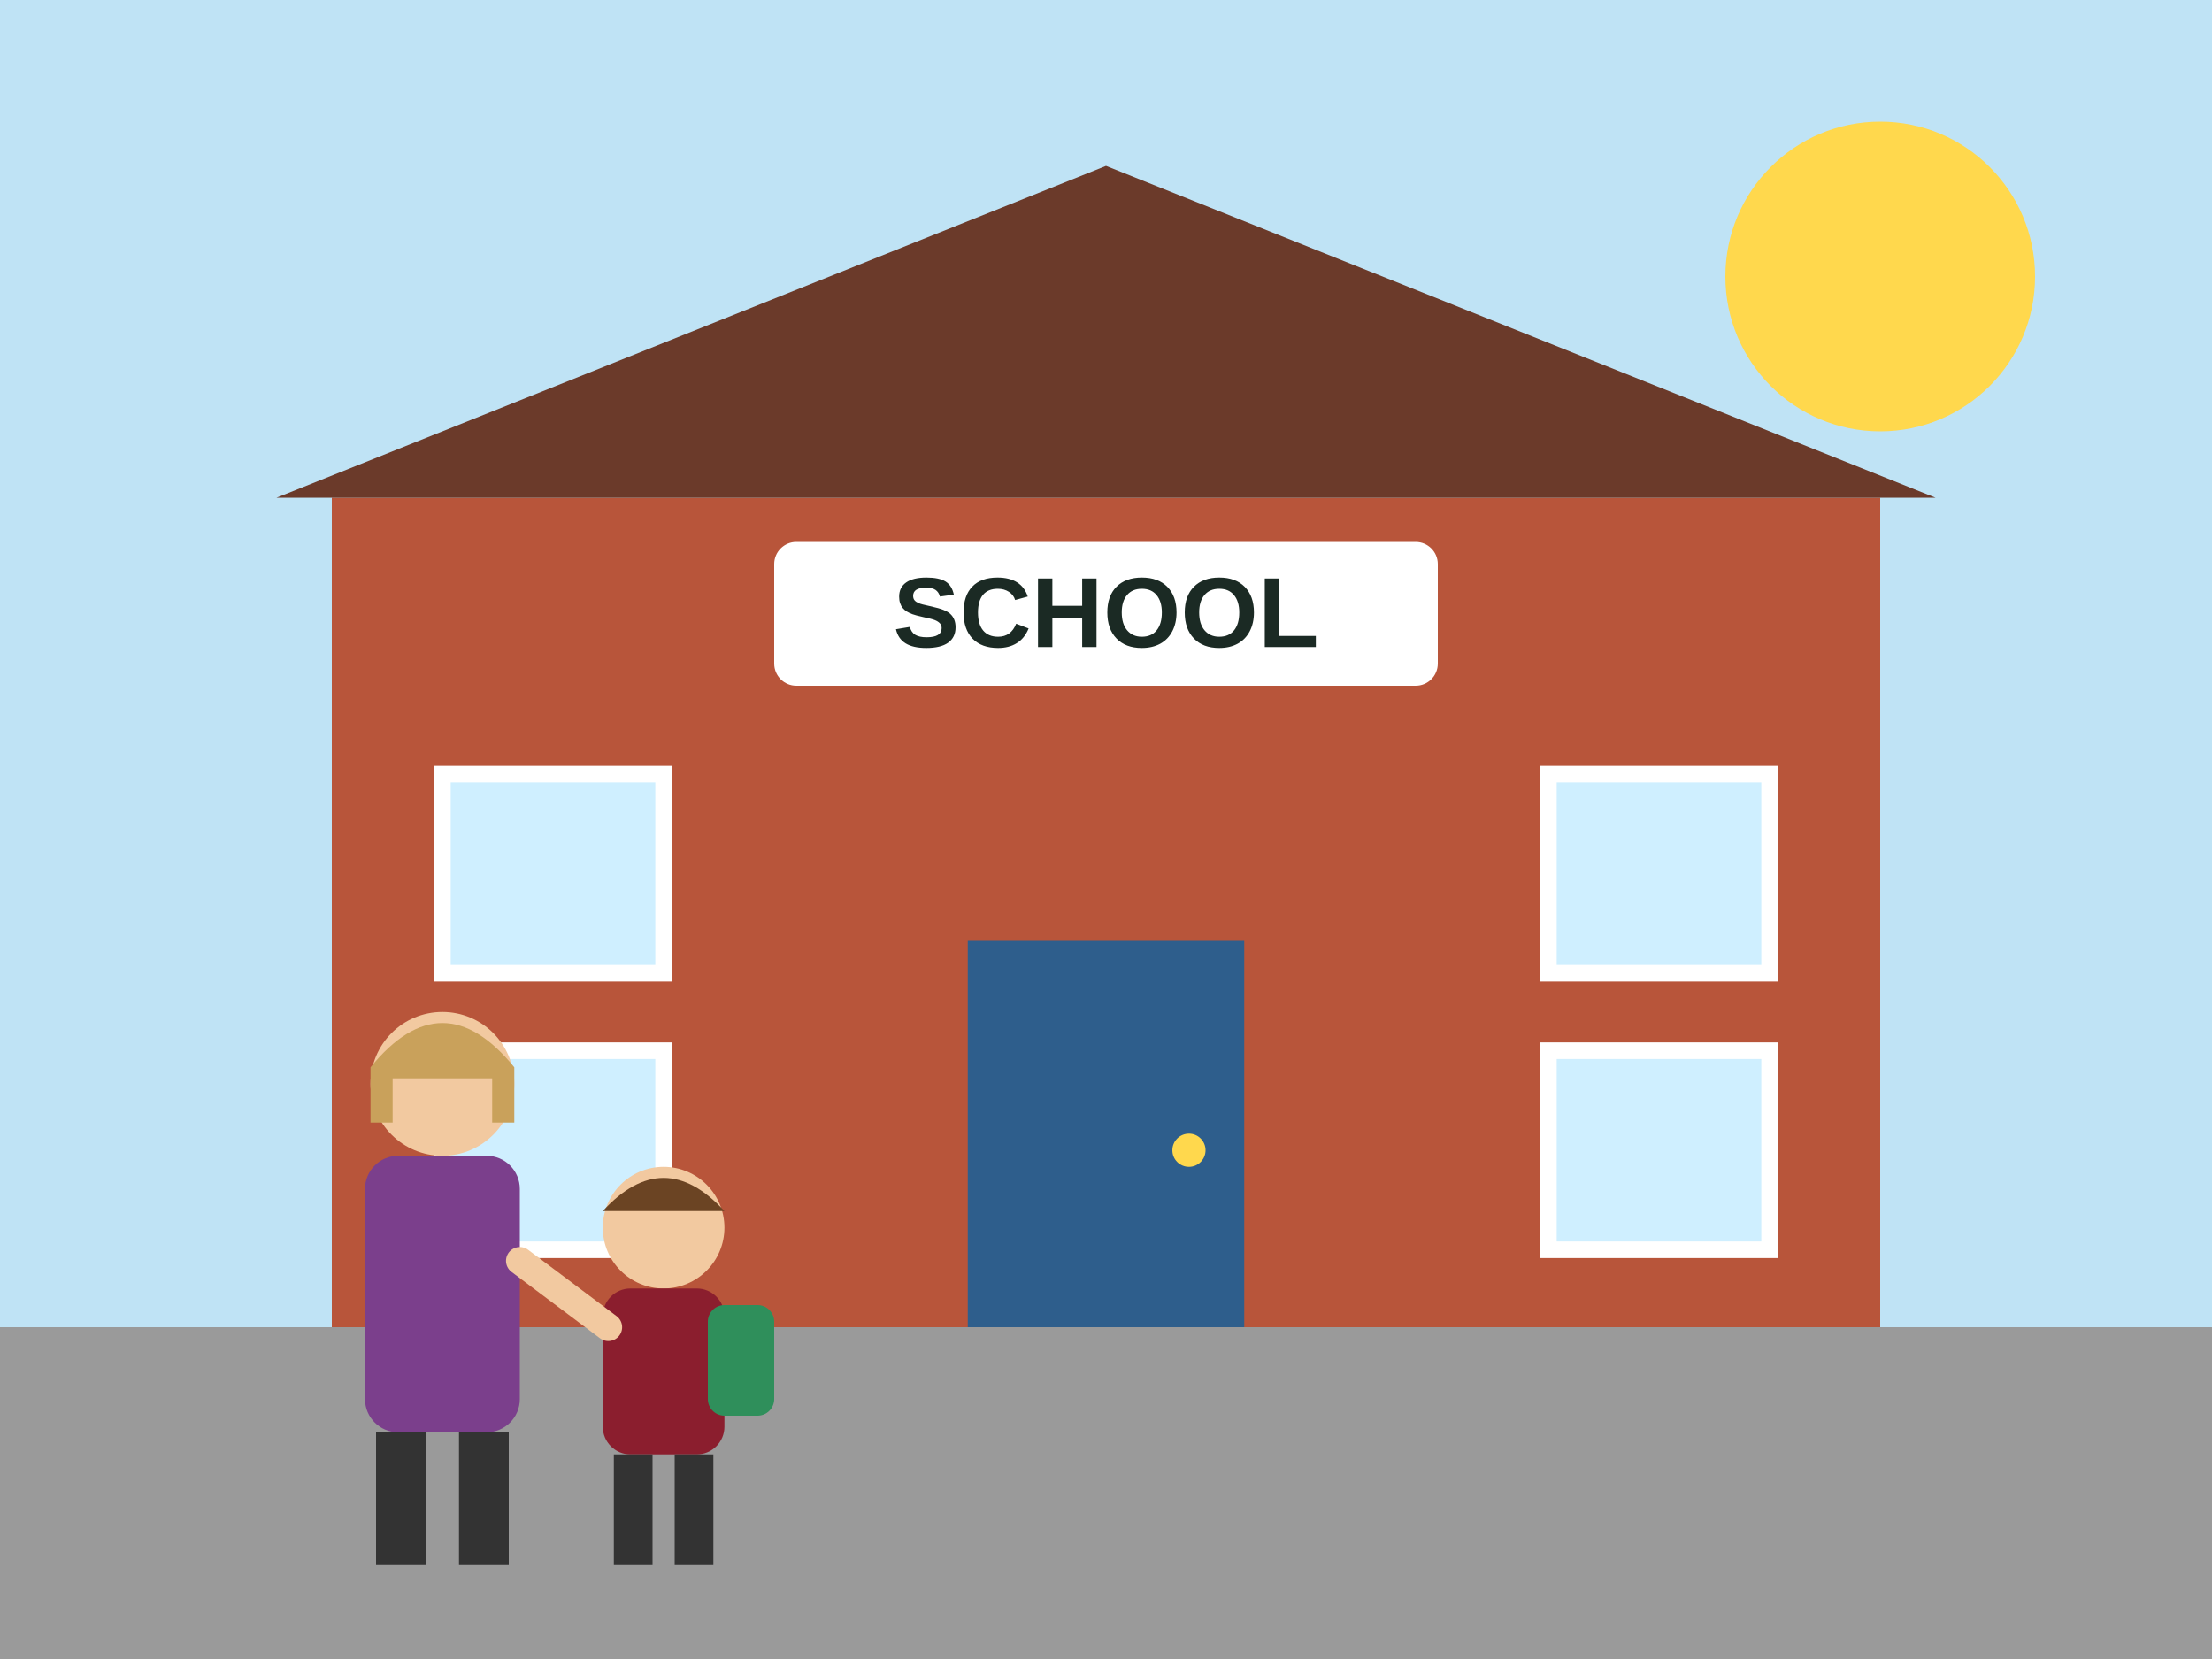
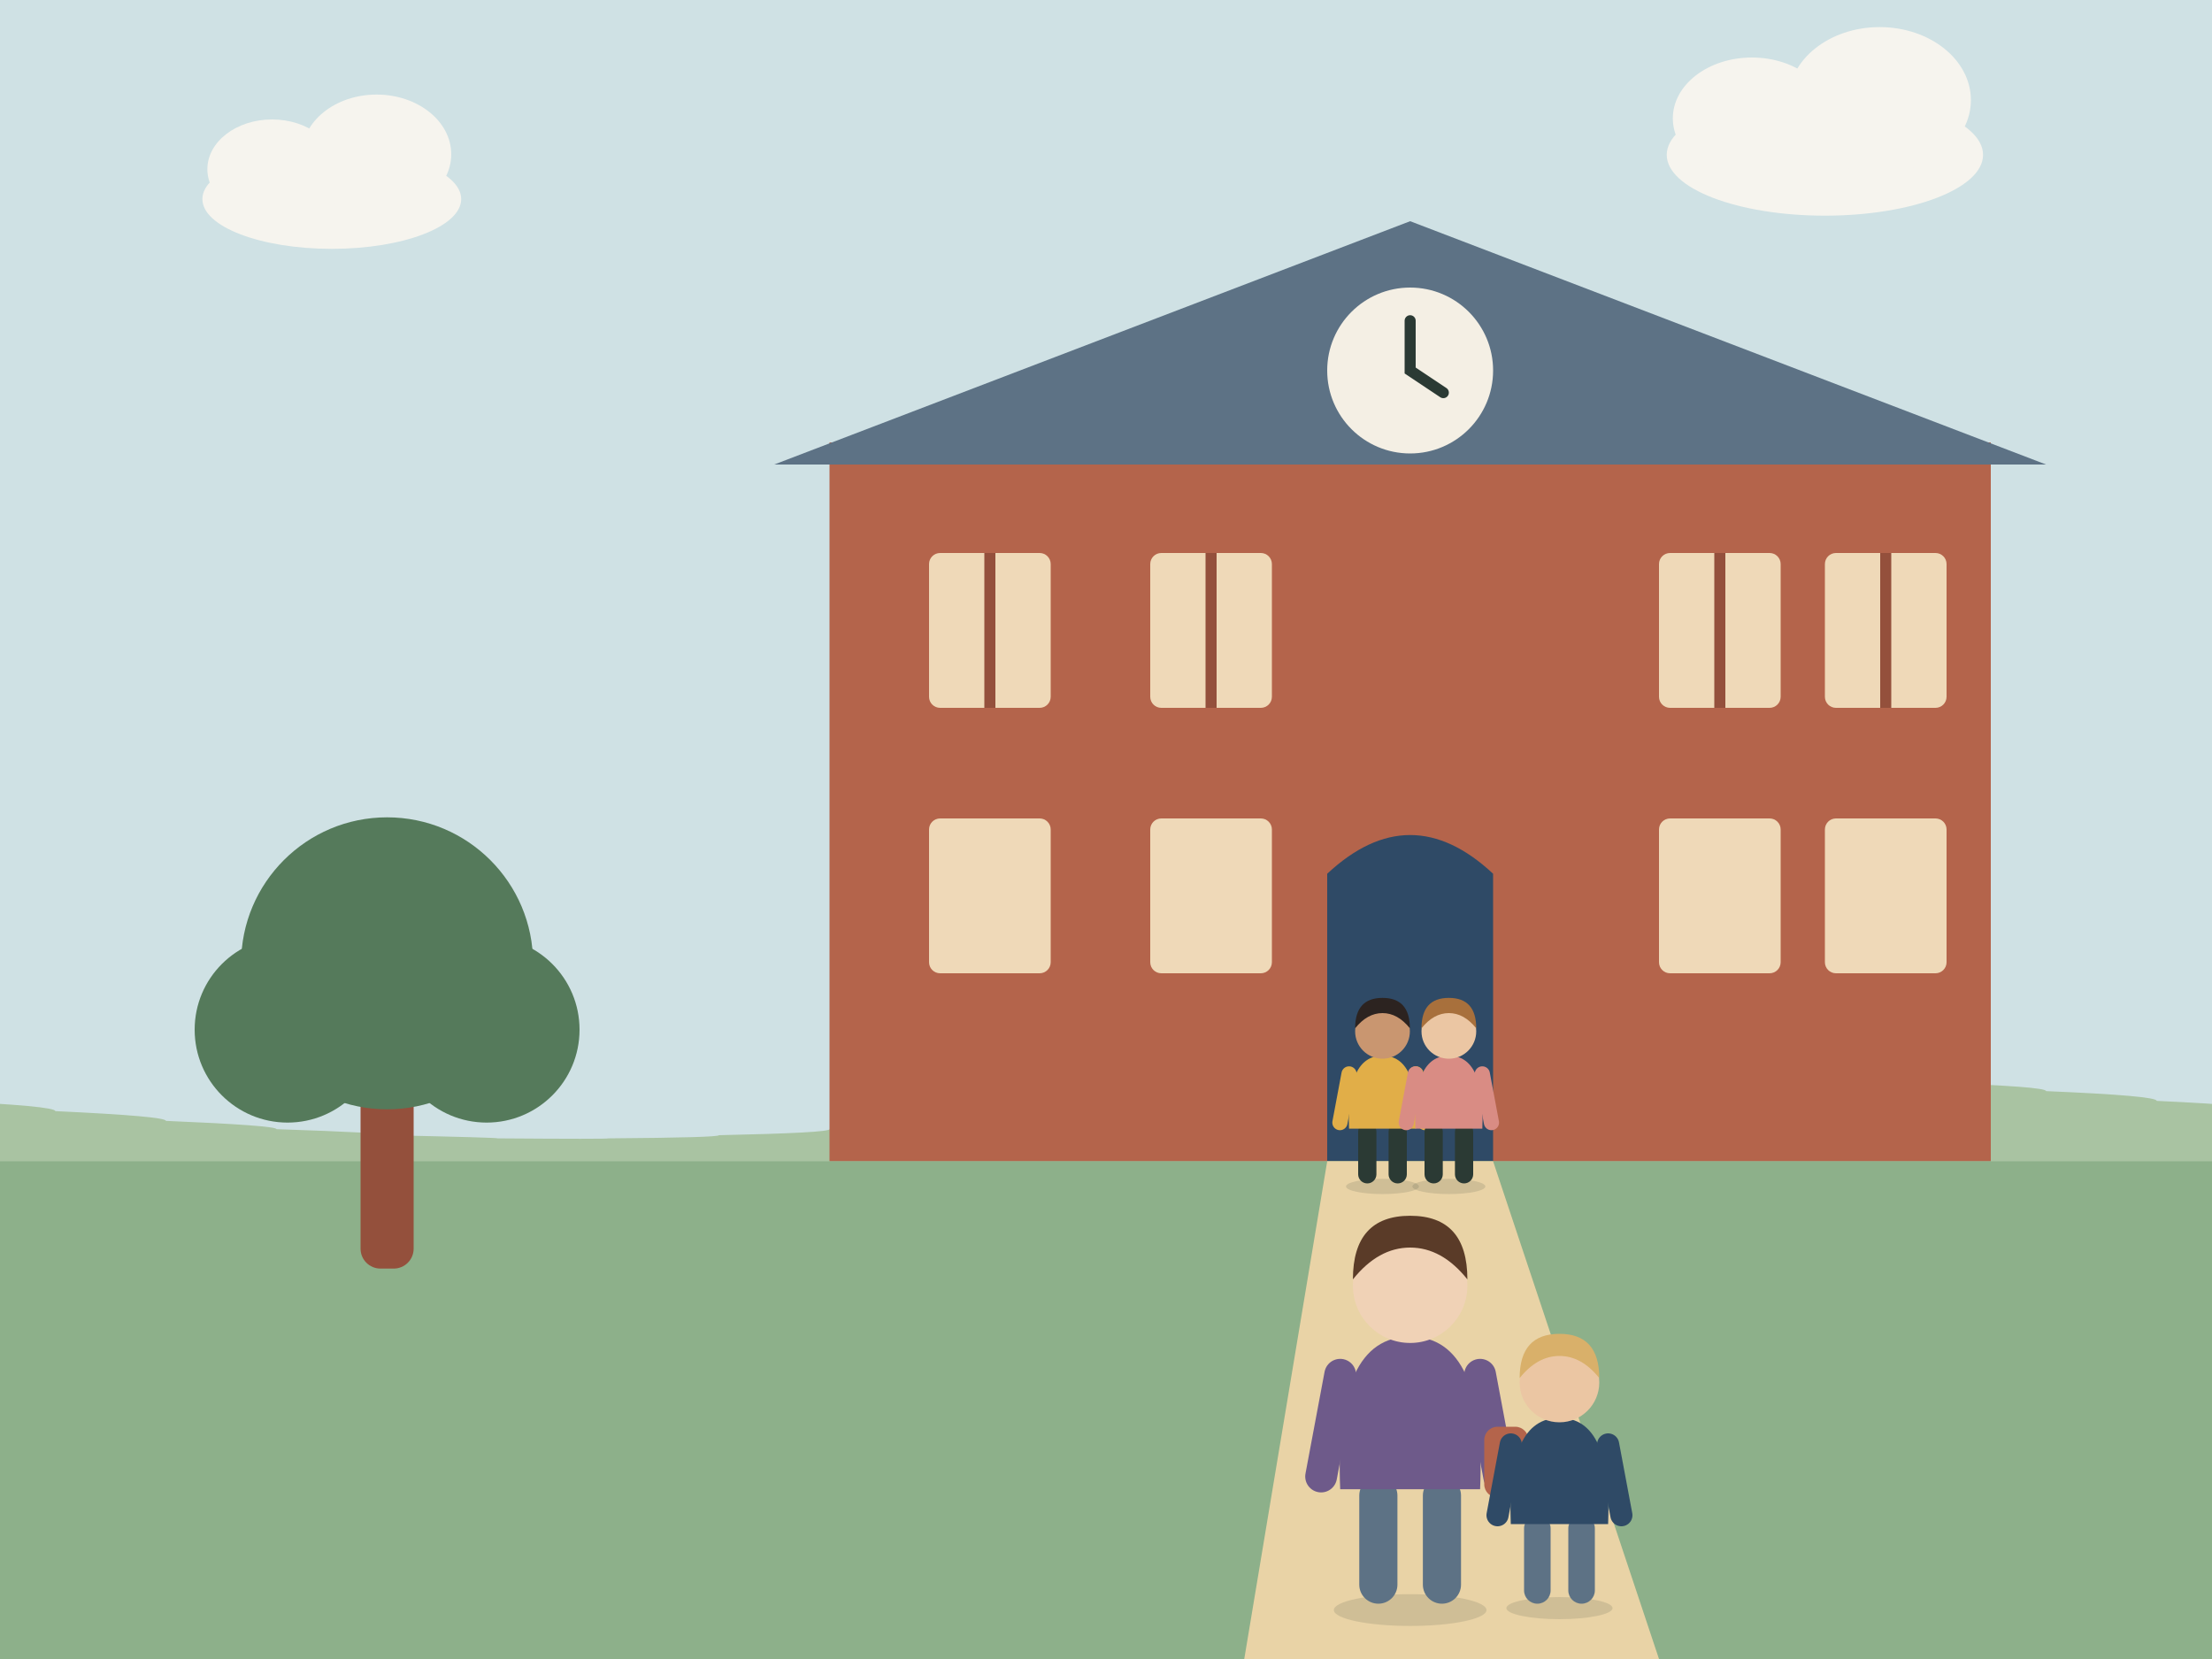
<svg xmlns="http://www.w3.org/2000/svg" viewBox="0 0 400 300">
-   <rect width="400" height="300" fill="#BFE3F5" />
-   <circle cx="340" cy="50" r="28" fill="#FFD84D" />
-   <rect y="240" width="400" height="60" fill="#9A9A9A" />
-   <rect x="60" y="90" width="280" height="150" fill="#B8553A" />
-   <polygon points="50,90 200,30 350,90" fill="#6B3A2A" />
-   <rect x="140" y="98" width="120" height="26" rx="4" fill="white" />
-   <text x="200" y="117" text-anchor="middle" font-family="Arial, sans-serif" font-weight="bold" font-size="18" fill="#1B2A24">SCHOOL</text>
-   <g fill="#CFEFFF" stroke="white" stroke-width="3">
-     <rect x="80" y="140" width="40" height="36" />
-     <rect x="280" y="140" width="40" height="36" />
-     <rect x="80" y="190" width="40" height="36" />
-     <rect x="280" y="190" width="40" height="36" />
+   <rect width="400" height="300" fill="#CFE1E4" />
+   <g transform="translate(60 36) scale(0.9)" fill="#F6F4EE">
+     <ellipse cx="0" cy="0" rx="26" ry="10" />
+     <ellipse cx="-12" cy="-6" rx="13" ry="10" />
+     <ellipse cx="9" cy="-9" rx="15" ry="12" />
  </g>
-   <rect x="175" y="170" width="50" height="70" fill="#2E5E8C" />
-   <circle cx="215" cy="208" r="3" fill="#FFD84D" />
-   <g>
-     <circle cx="120" cy="222" r="11" fill="#F2C9A0" />
-     <path d="M109 219 q11 -12 22 0" fill="#6B4423" />
-     <rect x="109" y="233" width="22" height="30" rx="5" fill="#8B1E2E" />
-     <rect x="128" y="236" width="12" height="20" rx="3" fill="#2F8F5B" />
-     <rect x="111" y="263" width="7" height="20" fill="#333" />
-     <rect x="122" y="263" width="7" height="20" fill="#333" />
+   <g transform="translate(330 28) scale(1.1)" fill="#F6F4EE">
+     <ellipse cx="0" cy="0" rx="26" ry="10" />
+     <ellipse cx="-12" cy="-6" rx="13" ry="10" />
+     <ellipse cx="9" cy="-9" rx="15" ry="12" />
  </g>
-   <g>
-     <circle cx="80" cy="196" r="13" fill="#F2C9A0" />
-     <path d="M67 193 q13 -16 26 0 v10 h-4 v-8 h-18 v8 h-4 z" fill="#C9A15B" />
-     <rect x="66" y="209" width="28" height="50" rx="6" fill="#7B3F8C" />
-     <rect x="68" y="259" width="9" height="24" fill="#333" />
-     <rect x="83" y="259" width="9" height="24" fill="#333" />
-     <line x1="94" y1="228" x2="110" y2="240" stroke="#F2C9A0" stroke-width="5" stroke-linecap="round" />
+   <path d="M-20 198.146 Q-10 198.146 -10 199.073 Q10 200 10 200.927 Q30 201.854 30 202.69 Q50 203.527 50 204.19 Q70 204.854 70 205.28 Q90 205.706 90 205.853 Q110 206 110 205.853 Q130 205.706 130 205.28 Q150 204.854 150 204.19 Q170 203.527 170 202.69 Q190 201.854 190 200.927 Q210 200 210 199.073 Q230 198.146 230 197.31 Q250 196.473 250 195.81 Q270 195.146 270 194.72 Q290 194.294 290 194.147 Q310 194 310 194.147 Q330 194.294 330 194.72 Q350 195.146 350 195.81 Q370 196.473 370 197.31 Q390 198.146 390 199.073 Q410 200 410 200.927 L420 300 L-20 300 Z" fill="#A9C3A2" />
+   <rect x="150" y="80" width="210" height="130" fill="#B4644B" />
+   <path d="M140 84 L255 40 L370 84 Z" fill="#5D7285" />
+   <rect x="240" y="52" width="30" height="30" rx="15" fill="#F4EFE4" />
+   <path d="M255 58 V67 L261 71" stroke="#2B3A34" stroke-width="2" fill="none" stroke-linecap="round" />
+   <rect x="168" y="100" width="22" height="28" rx="2" fill="#EFD9B8" />
+   <line x1="179" y1="100" x2="179" y2="128" stroke="#94503C" stroke-width="2" />
+   <rect x="208" y="100" width="22" height="28" rx="2" fill="#EFD9B8" />
+   <line x1="219" y1="100" x2="219" y2="128" stroke="#94503C" stroke-width="2" />
+   <rect x="300" y="100" width="22" height="28" rx="2" fill="#EFD9B8" />
+   <line x1="311" y1="100" x2="311" y2="128" stroke="#94503C" stroke-width="2" />
+   <rect x="330" y="100" width="22" height="28" rx="2" fill="#EFD9B8" />
+   <line x1="341" y1="100" x2="341" y2="128" stroke="#94503C" stroke-width="2" />
+   <rect x="168" y="148" width="22" height="28" rx="2" fill="#EFD9B8" />
+   <rect x="208" y="148" width="22" height="28" rx="2" fill="#EFD9B8" />
+   <rect x="300" y="148" width="22" height="28" rx="2" fill="#EFD9B8" />
+   <rect x="330" y="148" width="22" height="28" rx="2" fill="#EFD9B8" />
+   <path d="M240 210 V158 Q255 144 270 158 V210 Z" fill="#2F4A66" />
+   <path d="M225 300 L240 210 H270 L300 300 Z" fill="#E9D3A6" />
+   <rect y="210" width="400" height="90" fill="#8DB08A" />
+   <path d="M225 300 L240 210 H270 L300 300 Z" fill="#E9D3A6" />
+   <g transform="translate(70 215) scale(1.2)">
+     <rect x="-4" y="-18" width="8" height="30" rx="3" fill="#94503C" />
+     <circle cx="0" cy="-34" r="22" fill="#557A5B" />
+     <circle cx="-15" cy="-24" r="14" fill="#557A5B" />
+     <circle cx="15" cy="-24" r="14" fill="#557A5B" />
+   </g>
+   <g transform="translate(250 214) scale(0.55)">
+     <ellipse cx="0" cy="1" rx="12" ry="2.5" fill="rgba(43,58,52,0.14)" />
+     <rect x="-8" y="-20" width="6" height="20" rx="3" fill="#2B3A34" />
+     <rect x="2" y="-20" width="6" height="20" rx="3" fill="#2B3A34" />
+     <path d="M-11 -36 L-14 -20 M11 -36 L14 -20" stroke="#E1AE48" stroke-width="5" stroke-linecap="round" />
+     <path d="M-11 -18 Q-12 -42 0 -42 Q12 -42 11 -18 Z" fill="#E1AE48" />
+     <circle cx="0" cy="-50" r="9" fill="#C99670" />
+     <path d="M-9 -51 Q-9 -61 0 -61 Q9 -61 9 -51 Q5 -56 0 -56 Q-5 -56 -9 -51 Z" fill="#2C2320" />
+   </g>
+   <g transform="translate(262 214) scale(0.55)">
+     <ellipse cx="0" cy="1" rx="12" ry="2.5" fill="rgba(43,58,52,0.14)" />
+     <rect x="-8" y="-20" width="6" height="20" rx="3" fill="#2B3A34" />
+     <rect x="2" y="-20" width="6" height="20" rx="3" fill="#2B3A34" />
+     <path d="M-11 -36 L-14 -20 M11 -36 L14 -20" stroke="#D98C84" stroke-width="5" stroke-linecap="round" />
+     <path d="M-11 -18 Q-12 -42 0 -42 Q12 -42 11 -18 Z" fill="#D98C84" />
+     <circle cx="0" cy="-50" r="9" fill="#EBC6A3" />
+     <path d="M-9 -51 Q-9 -61 0 -61 Q9 -61 9 -51 Q5 -56 0 -56 Q-5 -56 -9 -51 Z" fill="#A8703C" />
+   </g>
+   <g transform="translate(255 290) scale(1.15)">
+     <ellipse cx="0" cy="1" rx="12" ry="2.5" fill="rgba(43,58,52,0.14)" />
+     <rect x="-8" y="-20" width="6" height="20" rx="3" fill="#5D7285" />
+     <rect x="2" y="-20" width="6" height="20" rx="3" fill="#5D7285" />
+     <path d="M-11 -36 L-14 -20 M11 -36 L14 -20" stroke="#6E5A8A" stroke-width="5" stroke-linecap="round" />
+     <path d="M-11 -18 Q-12 -42 0 -42 Q12 -42 11 -18 Z" fill="#6E5A8A" />
+     <circle cx="0" cy="-50" r="9" fill="#F0D2B6" />
+     <path d="M-9 -51 Q-9 -61 0 -61 Q9 -61 9 -51 Q5 -56 0 -56 Q-5 -56 -9 -51 Z" fill="#5A3B28" />
+   </g>
+   <g transform="translate(282 290) scale(0.8)">
+     <ellipse cx="0" cy="1" rx="12" ry="2.5" fill="rgba(43,58,52,0.14)" />
+     <rect x="-8" y="-20" width="6" height="20" rx="3" fill="#5D7285" />
+     <rect x="2" y="-20" width="6" height="20" rx="3" fill="#5D7285" />
+     <rect x="-17" y="-40" width="10" height="16" rx="3" fill="#B4644B" />
+     <path d="M-11 -36 L-14 -20 M11 -36 L14 -20" stroke="#2F4A66" stroke-width="5" stroke-linecap="round" />
+     <path d="M-11 -18 Q-12 -42 0 -42 Q12 -42 11 -18 Z" fill="#2F4A66" />
+     <circle cx="0" cy="-50" r="9" fill="#EBC6A3" />
+     <path d="M-9 -51 Q-9 -61 0 -61 Q9 -61 9 -51 Q5 -56 0 -56 Q-5 -56 -9 -51 Z" fill="#D9B06A" />
  </g>
</svg>
